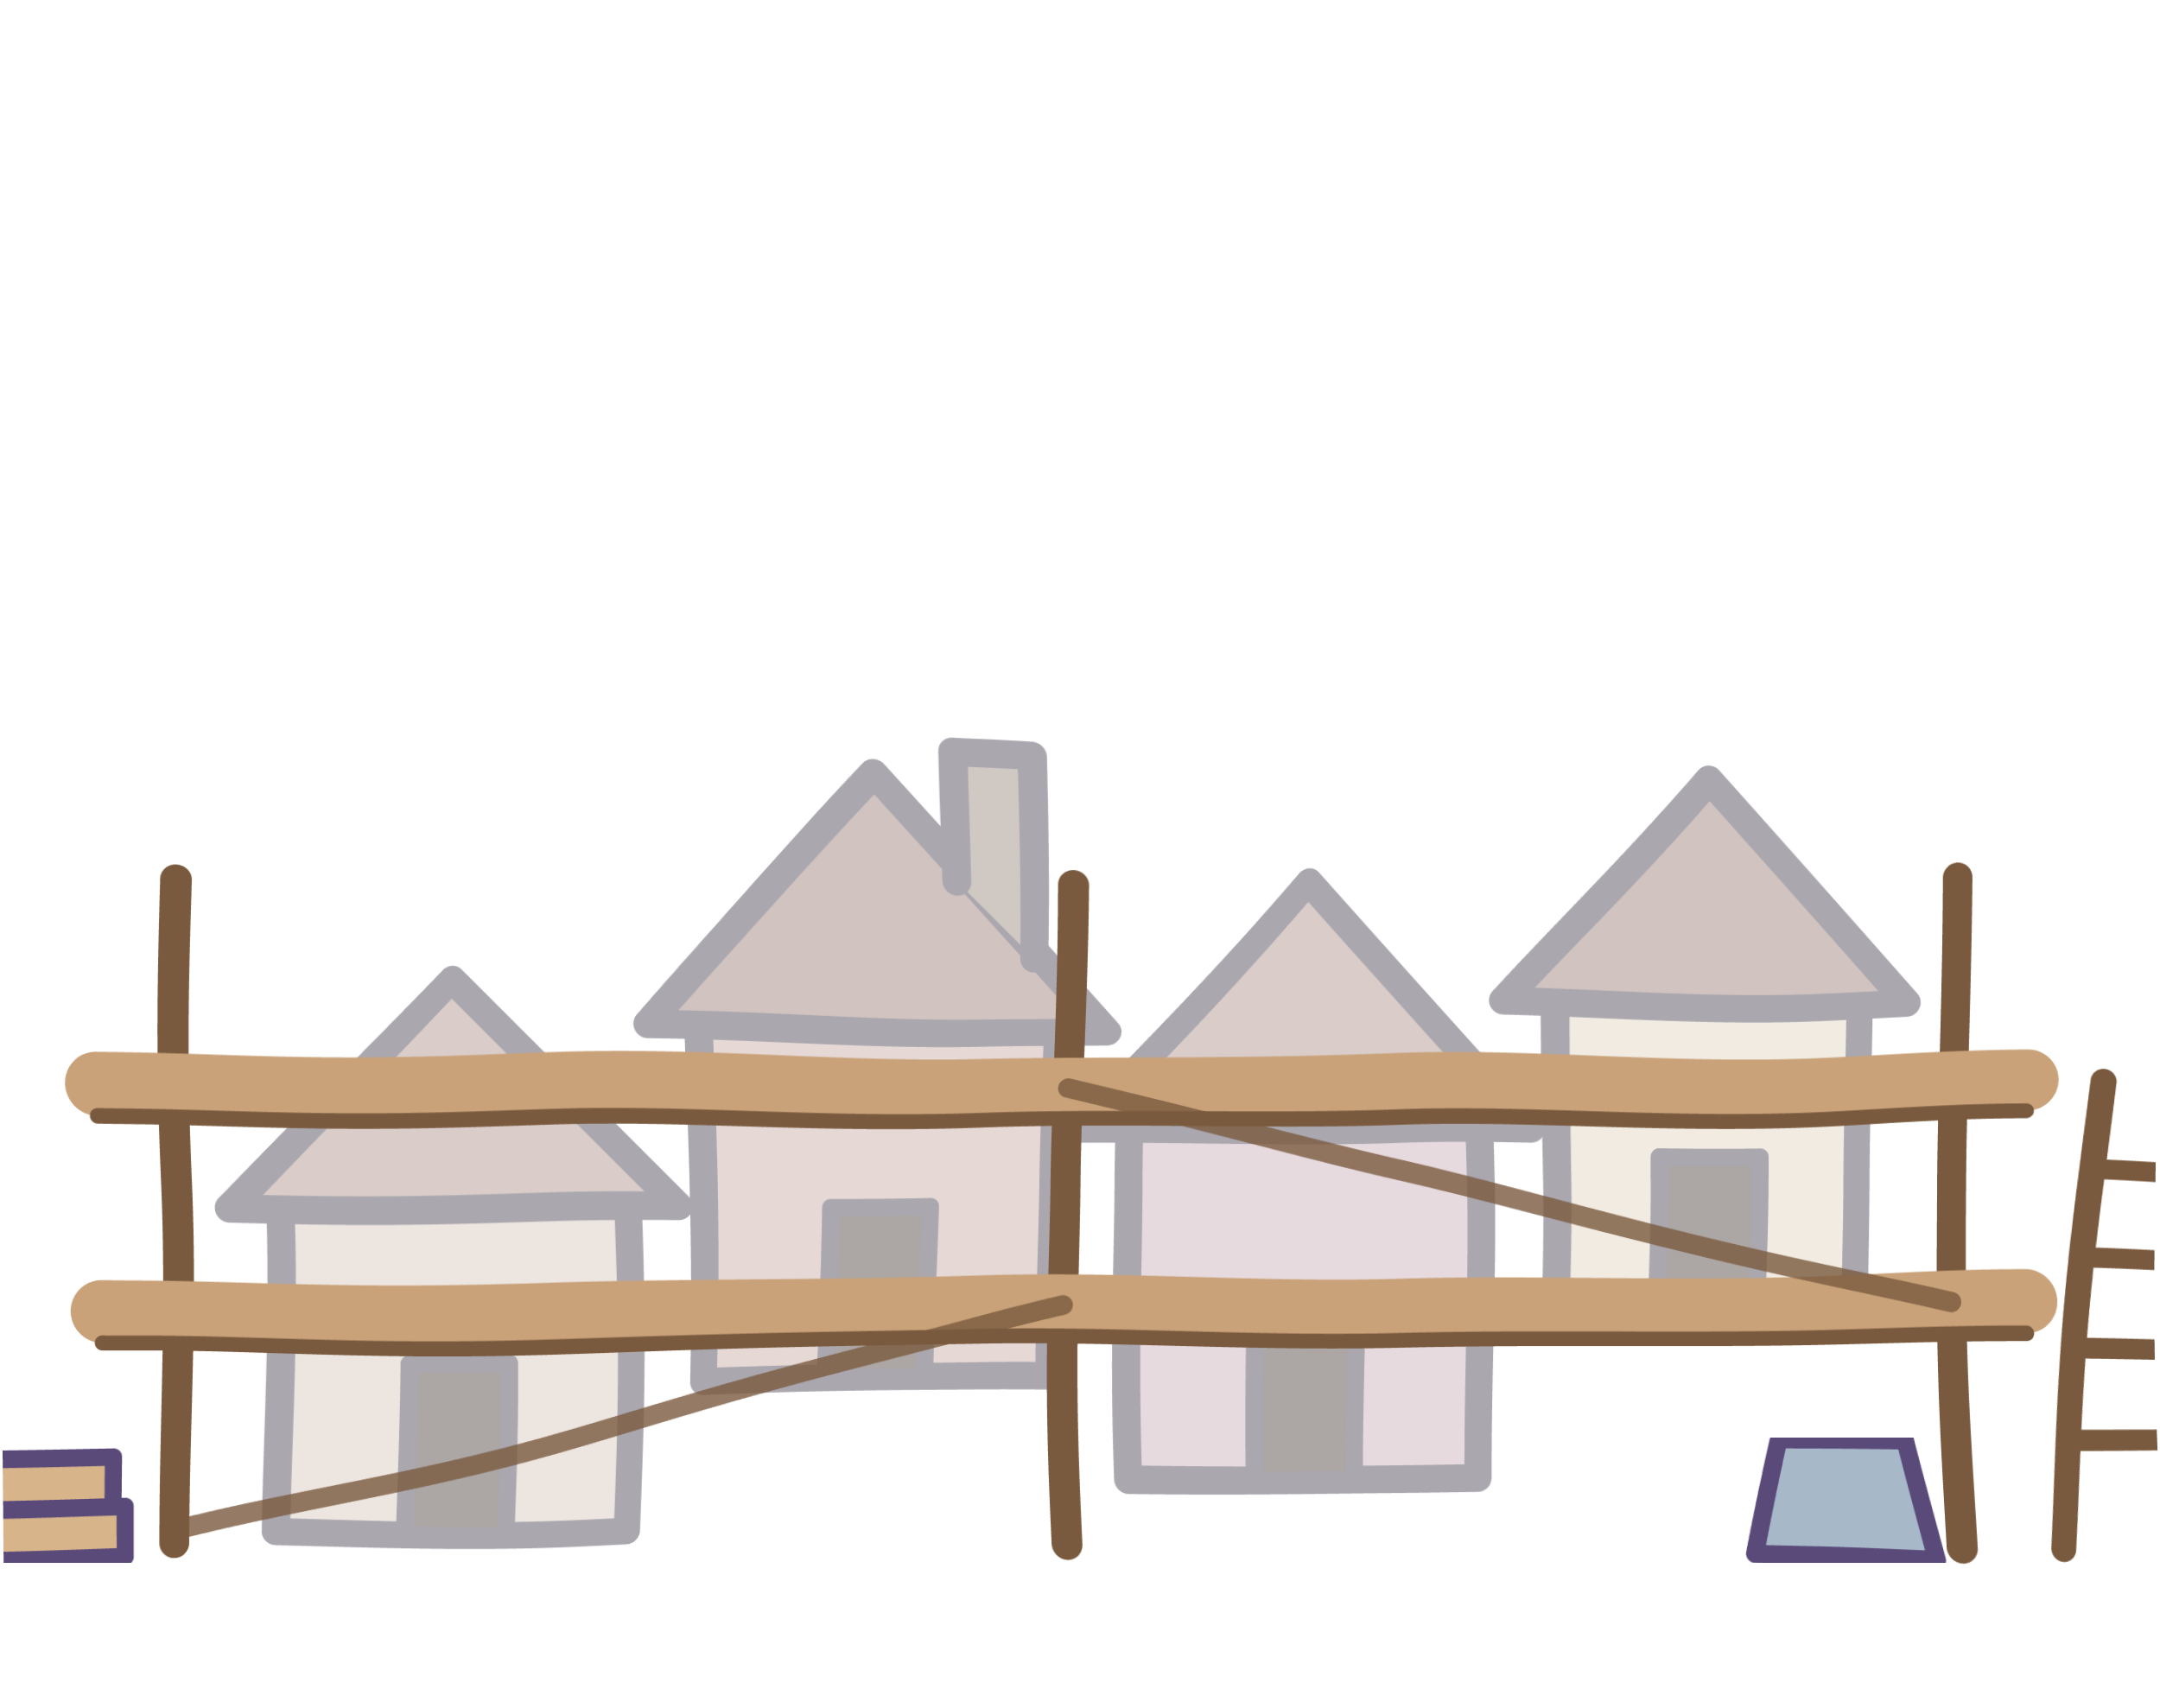
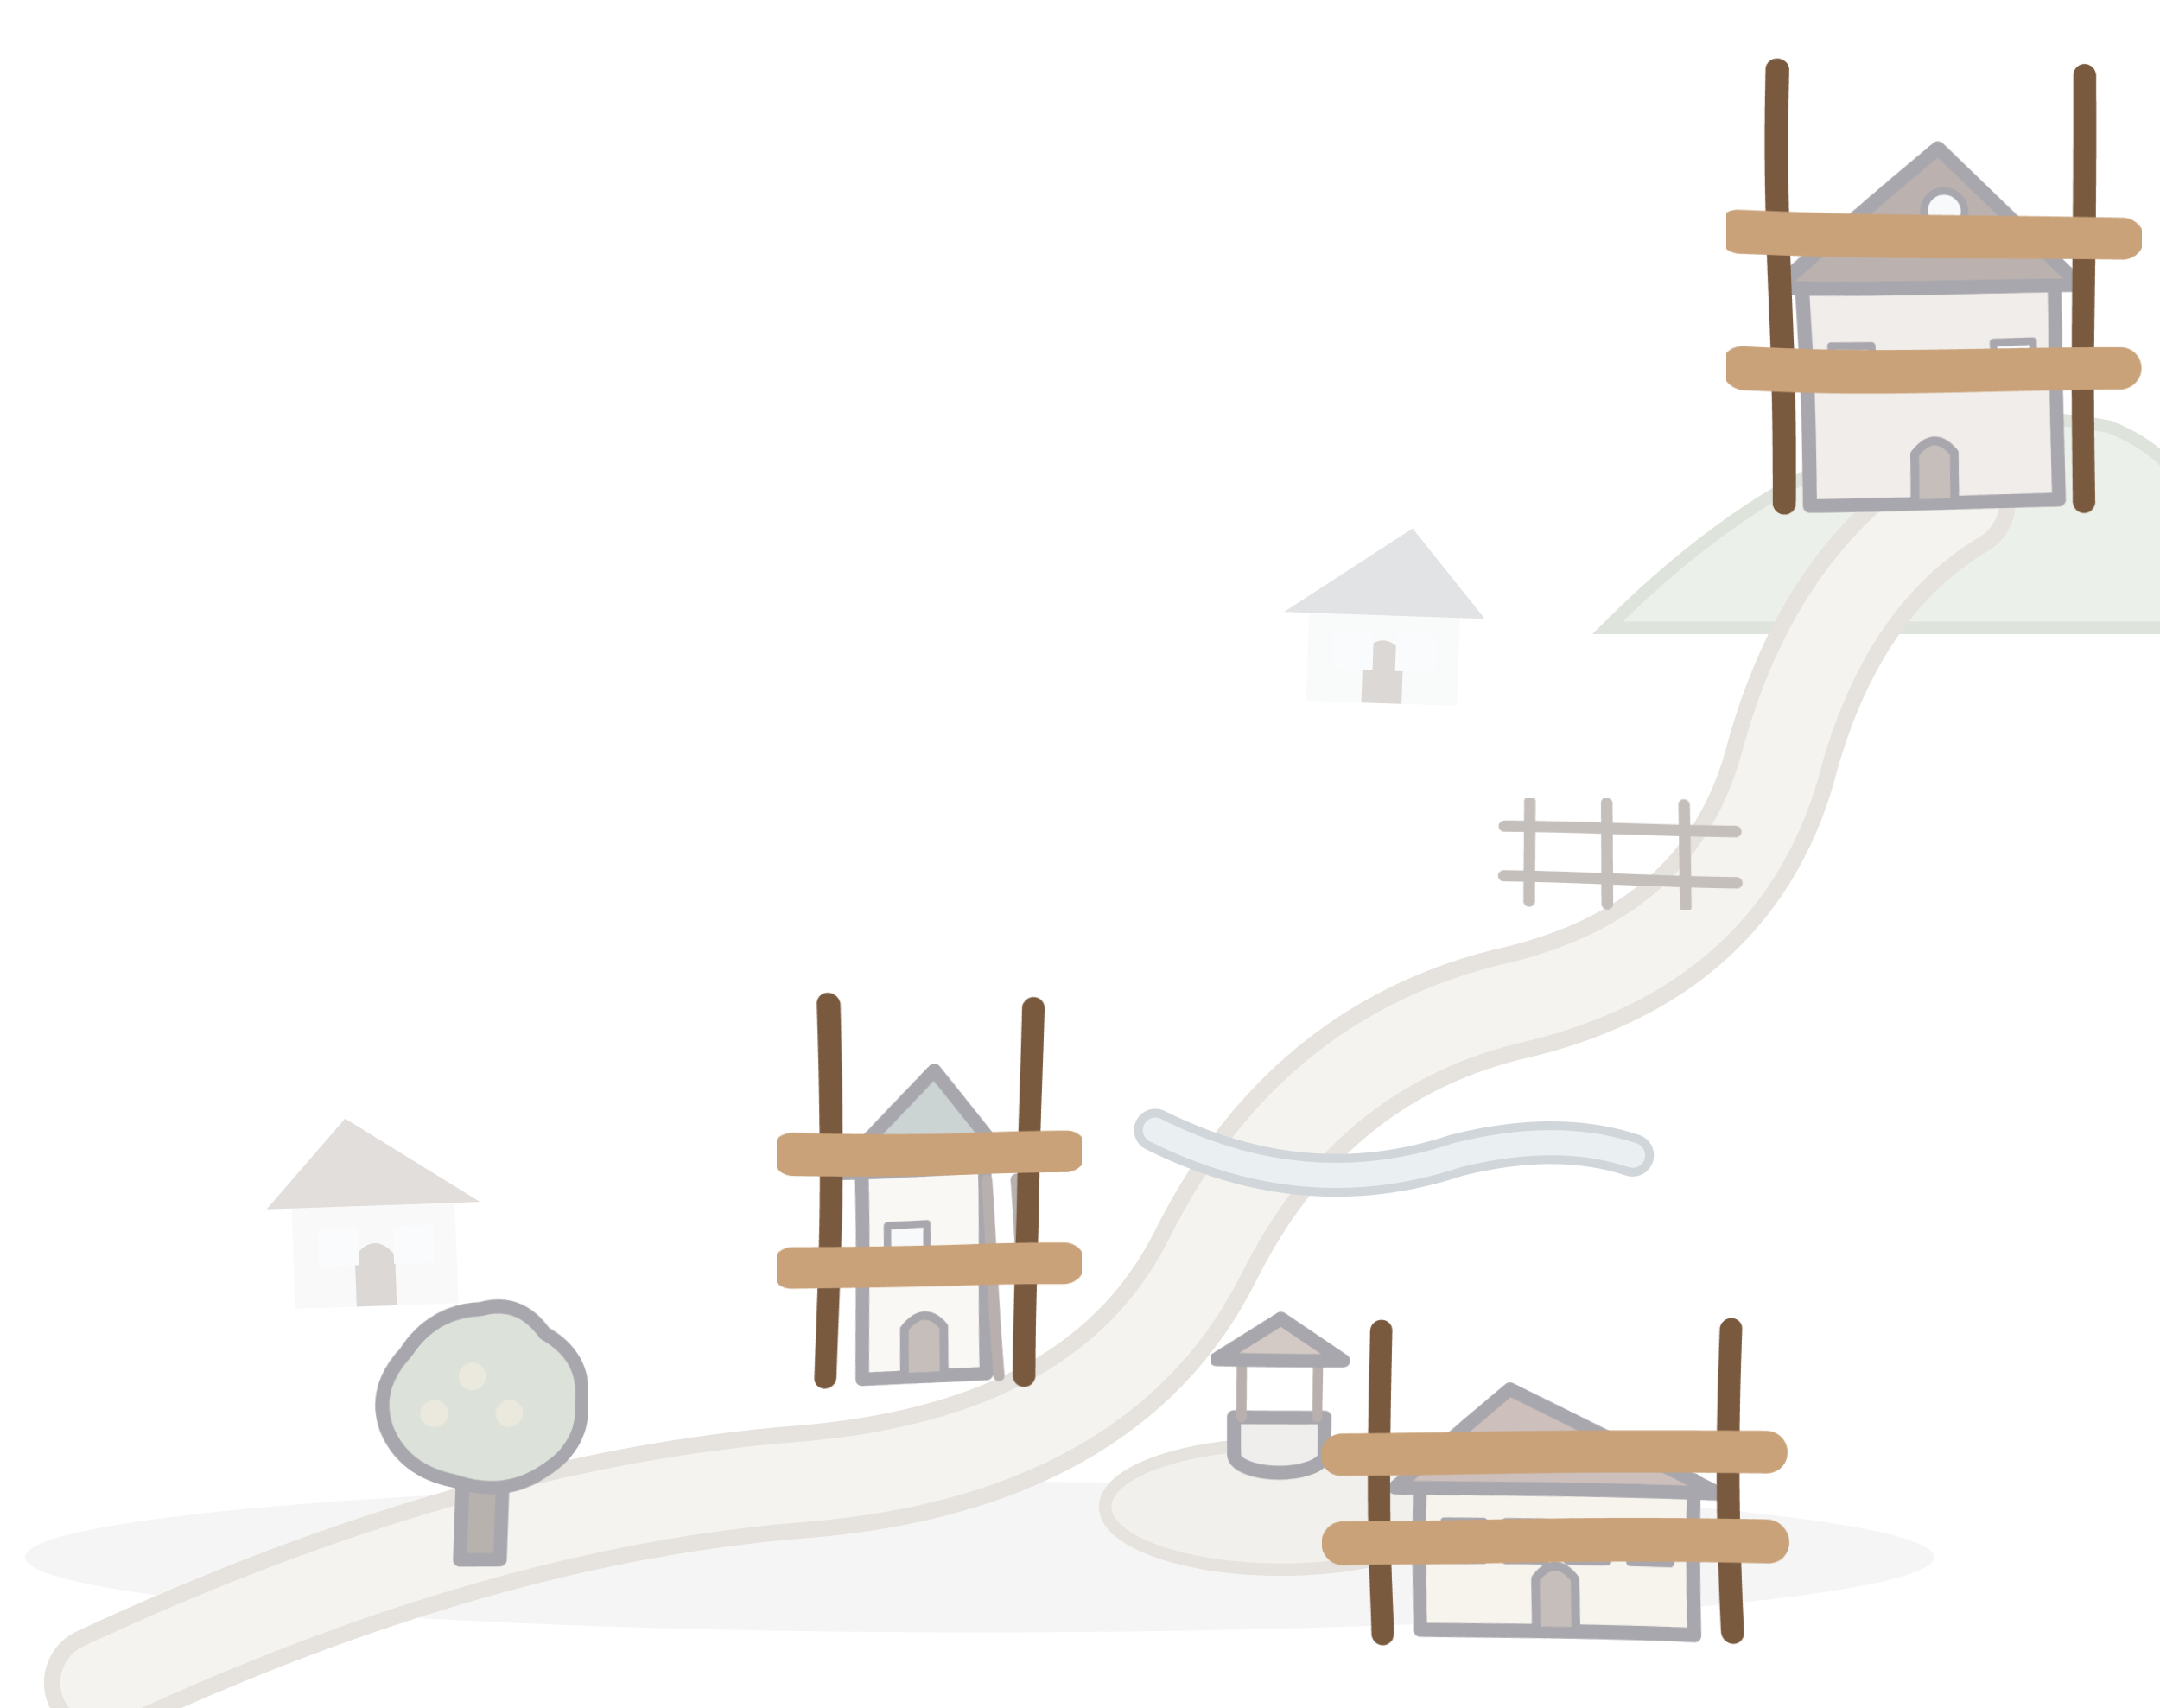
<svg xmlns="http://www.w3.org/2000/svg" viewBox="1022 506 172 136" width="172" height="136">
  <defs>
    <filter id="firka" x="-5%" y="-5%" width="110%" height="110%">
      <feTurbulence type="fractalNoise" baseFrequency="0.03" numOctaves="1" seed="4" />
      <feDisplacementMap in="SourceGraphic" scale="3" />
    </filter>
    <filter id="szurke">
-       <feColorMatrix type="saturate" values=".3" />
+       <feColorMatrix type="saturate" values=".25" />
    </filter>
  </defs>
  <g opacity=".5" filter="url(#szurke)">
-     <g filter="url(#firka)" stroke="#5a4a7a" stroke-width="2.2" stroke-linejoin="round" stroke-linecap="round">
-       <g id="h-osszeado-utca">
-         <path d="M1044,628 L1044,600 L1072,600 L1072,628 Z" fill="#f7c59f" />
-         <path d="M1040,602 L1058,584 L1076,602 Z" fill="#d98b6f" />
-         <path d="M1078,616 L1078,586 L1106,586 L1106,616 Z" fill="#f4a38c" />
-         <path d="M1074,588 L1092,568 L1110,588 Z" fill="#c9785f" />
-         <path d="M1112,624 L1112,594 L1140,594 L1140,624 Z" fill="#f6a5c0" />
-         <path d="M1108,596 L1126,576 L1144,596 Z" fill="#d98b6f" />
-         <path d="M1146,612 L1146,584 L1170,584 L1170,612 Z" fill="#fbd38d" />
-         <path d="M1142,586 L1158,568 L1174,586 Z" fill="#c9785f" />
-         <path d="M1054,628 L1054,614 L1062,614 L1062,628 Z M1088,616 L1088,602 L1096,602 L1096,616 Z M1122,624 L1122,610 L1130,610 L1130,624 Z M1154,612 L1154,598 L1162,598 L1162,612 Z" fill="#6b4a3a" stroke-width="1.4" />
-         <path d="M1098,576 L1098,566 L1104,566 L1104,582" fill="#b98a64" />
+     <ellipse cx="1100" cy="630" rx="76" ry="6" fill="#3c2a50" opacity="0.08" stroke="none" />
+     <path d="M1150,556 Q1170,536 1190,540 Q1200,544 1196,556 Z" fill="#c9e8b4" stroke="#a7cf92" stroke-width="1" />
+     <path d="M1030,640 Q1060,626 1086,624 Q1110,622 1118,606 Q1126,590 1142,586 Q1160,582 1164,566 Q1168,552 1178,546" stroke="#d9c79c" stroke-width="9" fill="none" stroke-linecap="round" />
+     <path d="M1030,640 Q1060,626 1086,624 Q1110,622 1118,606 Q1126,590 1142,586 Q1160,582 1164,566 Q1168,552 1178,546" stroke="#f4e6c4" stroke-width="6.4" fill="none" stroke-linecap="round" />
+     <ellipse cx="1124" cy="626" rx="14" ry="5" fill="#efe0c4" stroke="#d9c79c" stroke-width="1" />
+     <path d="M1114,596 Q1126,602 1138,598 Q1146,596 1152,598" stroke="#7fb3d6" stroke-width="3.4" fill="none" stroke-linecap="round" />
+     <path d="M1114,596 Q1126,602 1138,598 Q1146,596 1152,598" stroke="#bfe3f3" stroke-width="2" fill="none" stroke-linecap="round" />
+     <g filter="url(#firka)" stroke="#5a4a7a" stroke-width="1.1" stroke-linejoin="round" stroke-linecap="round">
+       <path d="M1142,576 H1160 M1142,572 H1160 M1144,578 V570 M1150,578 V570 M1156,578 V570" stroke="#a07a54" stroke-width=".9" />
+     </g>
+     <g opacity=".6">
+       <g transform="translate(1052 610)">
+         <g transform="rotate(-2)">
+           <path d="M-6.5,0 V-9 H6.5 V0 Z" fill="#e6eedd" />
+           <path d="M-8.5,-8 L-2,-15 L8.5,-8 Z" fill="#b88a6a" />
+           <path d="M-1.6,0 V-4 Q0,-6 1.6,-4 V0 Z" fill="#a8764f" stroke-width=".7" />
+           <rect x="-4.5" y="-6.3" width="3.2" height="3" fill="#e9f4fb" stroke-width=".6" />
+           <rect x="1.5" y="-6.3" width="3.2" height="3" fill="#e9f4fb" stroke-width=".6" />
+         </g>
+       </g>
+       <g transform="translate(1132 562)">
+         <g transform="rotate(2)">
+           <path d="M-6,0 V-8 H6 V0 Z" fill="#e4eefa" />
+           <path d="M-8,-7 L2,-14 L8,-7 Z" fill="#8aa4c4" />
+           <path d="M-1.6,0 V-4 Q0,-6 1.6,-4 V0 Z" fill="#a8764f" stroke-width=".7" />
+           <rect x="-4" y="-5.6" width="3.2" height="3" fill="#e9f4fb" stroke-width=".6" />
+           <rect x="1" y="-5.6" width="3.2" height="3" fill="#e9f4fb" stroke-width=".6" />
+         </g>
+       </g>
+     </g>
+     <g filter="url(#firka)" stroke="#5a4a7a" stroke-width="1.1" stroke-linejoin="round" stroke-linecap="round">
+       <g transform="translate(1060 630)">
+         <path d="M-1.6,0 V-7 H1.6 V0 Z" fill="#8a5e40" />
+         <path d="M7.9,-13 Q8.3,-9.3 5,-7.3 Q1.8,-5.1 -2.3,-6.5 Q-6.3,-7.3 -7.7,-10.7 Q-8.9,-14 -6.3,-16.9 Q-4.2,-20.2 -0.3,-20.3 Q2.9,-21.1 4.9,-18.3 Q8.2,-16.4 7.9,-13 Z" fill="#9ccf8c" />
+         <circle cx="-4" cy="-12" r="1.1" fill="#e4d65a" stroke="none" />
+         <circle cx="-1" cy="-15" r="1.1" fill="#e4d65a" stroke="none" />
+         <circle cx="2" cy="-12" r="1.1" fill="#e4d65a" stroke="none" />
+       </g>
+     </g>
+     <g filter="url(#firka)" stroke="#5a4a7a" stroke-width="1.1" stroke-linejoin="round" stroke-linecap="round">
+       <g transform="translate(1124 622)">
+         <ellipse cx="0" cy="0" rx="3.6" ry="1.4" fill="#e6dccb" />
+         <path d="M-3.6,0 V-3 H3.6 V0" fill="#e6dccb" />
+         <path d="M-3,-3 V-8 M3,-3 V-8" stroke="#8a5a3a" stroke-width=".8" />
+         <path d="M-5,-7.6 L0,-11 L5,-7.6 Z" fill="#c98b5e" />
+       </g>
+     </g>
+     <g filter="url(#firka)" stroke="#5a4a7a" stroke-width="1.1" stroke-linejoin="round" stroke-linecap="round">
+       <g transform="translate(1096 616)">
+         <g transform="rotate(-2)">
+           <path d="M-5,0 V-18 H5 V0 Z" fill="#fff1d6" />
+           <path d="M-7,-17 L1,-25 L7,-17 Z" fill="#5fb3ad" />
+           <path d="M-1.6,0 V-4 Q0,-6 1.6,-4 V0 Z" fill="#a8764f" stroke-width=".7" />
+           <rect x="-3" y="-12.6" width="3.2" height="3" fill="#e9f4fb" stroke-width=".6" />
+         </g>
+         <path d="M6,0 L4.6,-16 M8.4,0 L7,-16" stroke="#8a5a3a" stroke-width=".9" />
+       </g>
+       <g transform="translate(1146 636)">
+         <g transform="rotate(1.5)">
+           <path d="M-11,0 V-12 H11 V0 Z" fill="#fde9b0" />
+           <path d="M-13,-11 L-4,-19 L13,-11 Z" fill="#c96a4a" />
+           <path d="M-1.6,0 V-4 Q0,-6 1.6,-4 V0 Z" fill="#a8764f" stroke-width=".7" />
+           <rect x="-9" y="-8.4" width="3.2" height="3" fill="#e9f4fb" stroke-width=".6" />
+           <rect x="-4" y="-8.4" width="3.2" height="3" fill="#e9f4fb" stroke-width=".6" />
+           <rect x="1" y="-8.4" width="3.2" height="3" fill="#e9f4fb" stroke-width=".6" />
+           <rect x="6" y="-8.4" width="3.2" height="3" fill="#e9f4fb" stroke-width=".6" />
+         </g>
+       </g>
+       <g transform="translate(1176 546)">
+         <g transform="rotate(-1)">
+           <path d="M-10,0 V-18 H10 V0 Z" fill="#f6d6c4" />
+           <path d="M-12,-17 L1,-28 L12,-17 Z" fill="#9a5a3a" />
+           <path d="M-1.6,0 V-4 Q0,-6 1.6,-4 V0 Z" fill="#a8764f" stroke-width=".7" />
+           <rect x="-8" y="-12.6" width="3.2" height="3" fill="#e9f4fb" stroke-width=".6" />
+           <rect x="5" y="-12.6" width="3.2" height="3" fill="#e9f4fb" stroke-width=".6" />
+         </g>
+         <circle cx="1" cy="-23" r="1.6" fill="#e9f4fb" stroke-width=".6" />
      </g>
    </g>
  </g>
-   <g filter="url(#firka)" stroke="#7a5a3e" stroke-width="2.4" stroke-linecap="round" fill="none">
-     <path d="M1036.0,629.0 L1036.0,576.0" />
-     <path d="M1178.0,629.0 L1178.0,576.0" />
-     <path d="M1107.0,629.0 L1107.0,576.0" />
-     <path d="M1030.0,610.3 L1184.0,610.3" stroke="#c9a27a" stroke-width="5" />
-     <path d="M1030.0,612.8 L1184.0,612.8" stroke-width="1.2" />
-     <path d="M1030.0,592.6 L1184.0,592.6" stroke="#c9a27a" stroke-width="5" />
-     <path d="M1030.0,595.1 L1184.0,595.1" stroke-width="1.2" />
-     <path d="M1036.0,628.0 L1107.0,610.3 M1178.0,610.3 L1107.0,592.6" stroke-width="1.6" opacity=".8" />
-     <path d="M1186.0,629.0 L1190.0,592.6 M1195.0,629.0 L1199.0,592.6" stroke-width="2" />
-     <path d="M1186.8,620.9 L1195.8,620.9" stroke-width="1.6" />
-     <path d="M1187.6,613.9 L1196.6,613.9" stroke-width="1.6" />
-     <path d="M1188.4,606.8 L1197.4,606.8" stroke-width="1.6" />
-     <path d="M1189.2,599.7 L1198.2,599.7" stroke-width="1.6" />
+   <g filter="url(#firka)" stroke="#7a5a3e" stroke-width="1.8" stroke-linecap="round" fill="none">
+     <path d="M1088,616 V586 M1104,616 V586" />
+     <path d="M1085,606.9 H1107 M1085,597.8 H1107" stroke="#c9a27a" stroke-width="3.4" />
  </g>
-   <g filter="url(#firka)" stroke="#5a4a7a" stroke-width="1.4" stroke-linejoin="round">
-     <path d="M1006.0,630.0 l26,0 l0,-4 l-26,0 Z M1009.0,626.0 l22,0 l0,-4 l-22,0 Z" fill="#d8b48a" />
-     <path d="M1162.0,630.0 l2,-9 l10,0 l2,9 Z" fill="#a7b9c9" />
+   <g filter="url(#firka)" stroke="#7a5a3e" stroke-width="1.8" stroke-linecap="round" fill="none">
+     <path d="M1132,636 V612 M1160,636 V612" />
+     <path d="M1129,629 H1163 M1129,622 H1163" stroke="#c9a27a" stroke-width="3.4" />
+   </g>
+   <g filter="url(#firka)" stroke="#7a5a3e" stroke-width="1.8" stroke-linecap="round" fill="none">
+     <path d="M1164,546 V512 M1188,546 V512" />
+     <path d="M1161,535.5 H1191 M1161,525 H1191" stroke="#c9a27a" stroke-width="3.4" />
  </g>
</svg>
